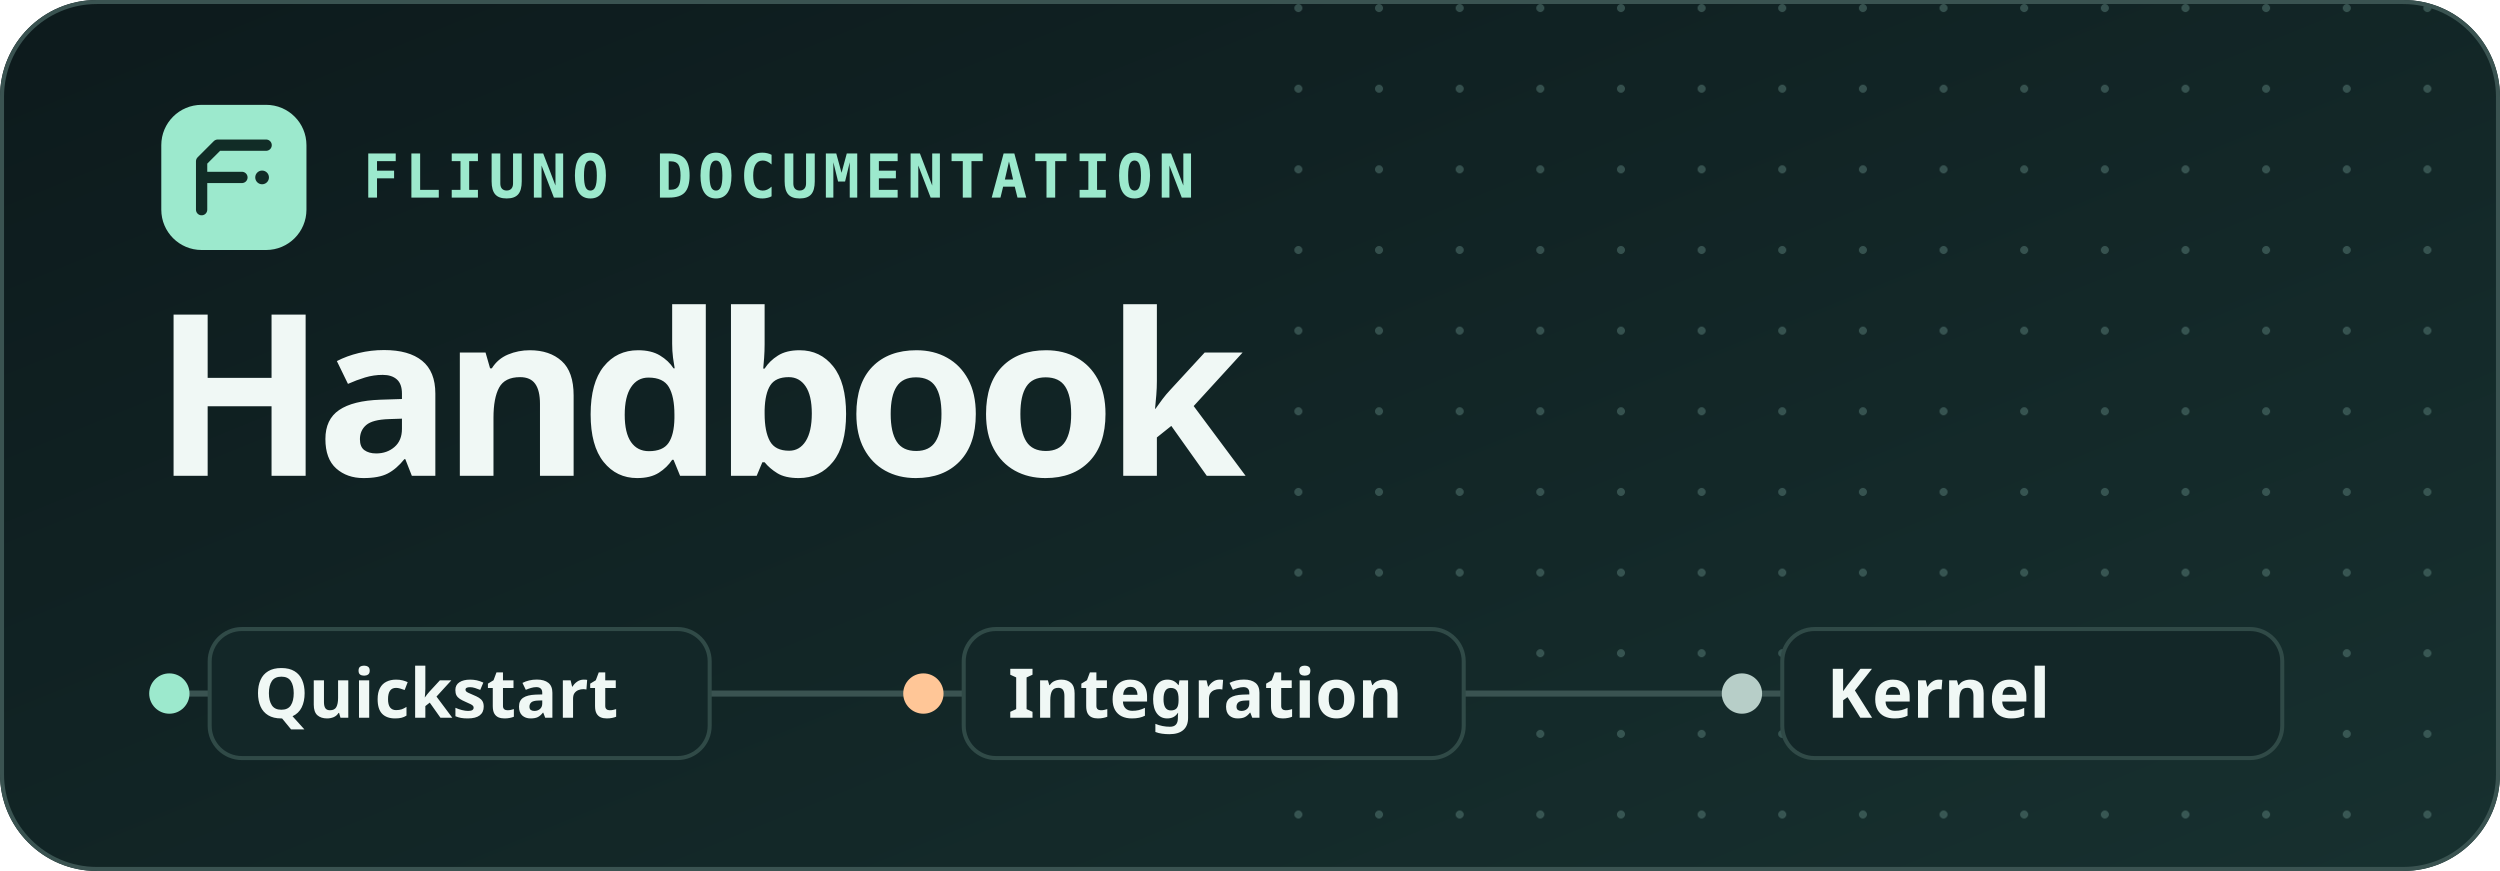
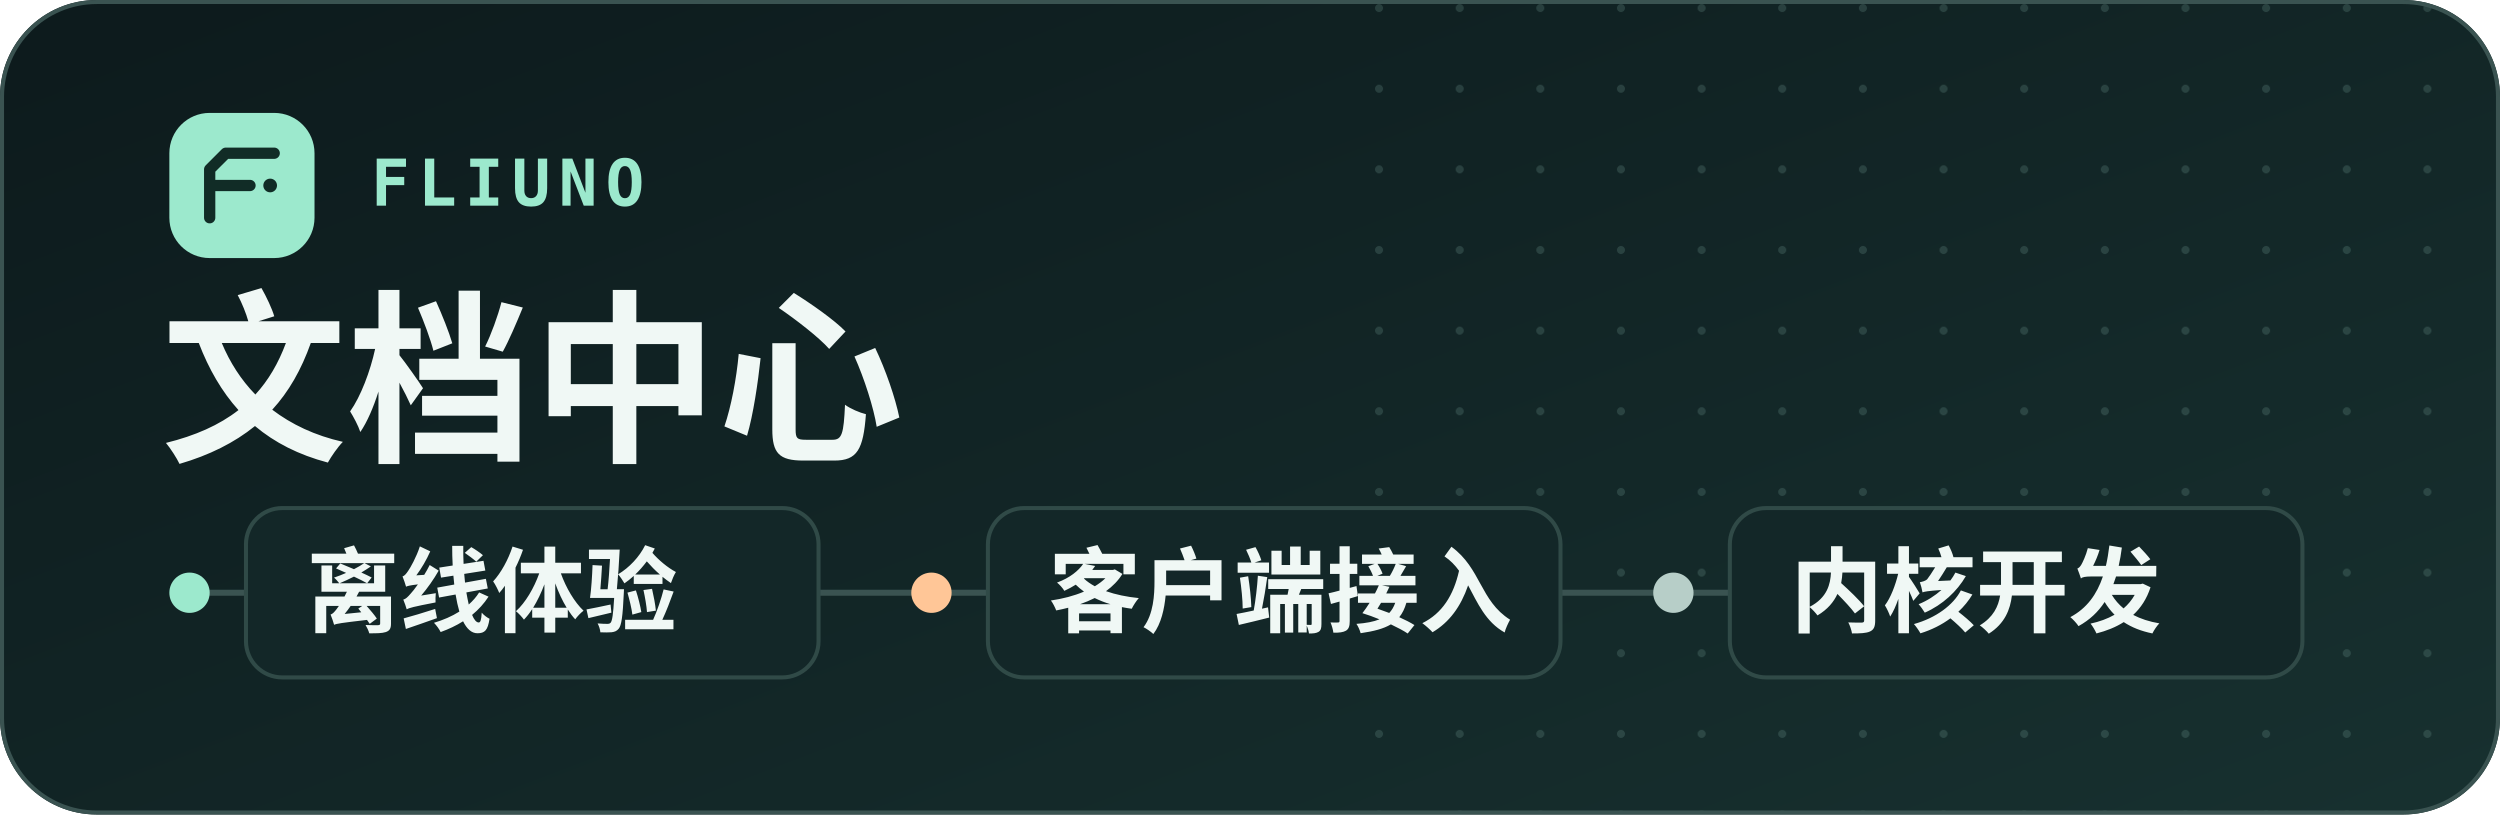
- <svg xmlns="http://www.w3.org/2000/svg" width="620" height="216" viewBox="0 0 620 216" role="img" aria-labelledby="title desc">
+ <svg xmlns="http://www.w3.org/2000/svg" width="620" height="202" viewBox="0 0 620 202" role="img" aria-labelledby="title desc">
  <defs>
    <linearGradient id="paper" x1="0%" y1="10%" x2="100%" y2="95%">
      <stop stop-color="#0d1b1d" />
      <stop offset="1" stop-color="#17302f" />
    </linearGradient>
    <pattern id="grid" width="20" height="20" patternUnits="userSpaceOnUse">
-       <circle cx="2" cy="2" r="1" fill="#6e9990" opacity=".38" />
+       <circle cx="2" cy="2" r="1" fill="#6e9990" opacity=".25" />
    </pattern>
    <clipPath id="frame">
-       <rect width="620" height="216" rx="24" />
+       <rect width="620" height="202" rx="24" />
    </clipPath>
  </defs>
  <g clip-path="url(#frame)">
-     <rect width="620" height="216" fill="url(#paper)" />
-     <rect x="319" width="301" height="216" fill="url(#grid)" />
-     <g transform="translate(40 26)">
+     <rect width="620" height="202" fill="url(#paper)" />
+     <rect x="324" width="296" height="202" fill="url(#grid)" />
+     <g transform="translate(42 28)">
      <rect width="36" height="36" rx="10" fill="#9ce9cd" />
      <path d="M10 26V14l4-4h12M10 18h10" fill="none" stroke="#112c26" stroke-width="2.8" stroke-linecap="round" stroke-linejoin="round" />
      <circle cx="25" cy="18" r="1.7" fill="#112c26" />
    </g>
-     <text x="90" y="49" font-family="ui-monospace, Cascadia Mono, Consolas, monospace" font-size="15" font-weight="650" letter-spacing="1.35" fill="#9ce9cd">FLIUNO DOCUMENTATION</text>
-     <text x="38" y="118" font-family="system-ui, Segoe UI, sans-serif" font-size="56" font-weight="740" letter-spacing="-2.5" fill="#f0f8f5">Handbook</text>
-     <path d="M42 172H564" fill="none" stroke="#3a5351" stroke-width="1.5" />
-     <circle cx="42" cy="172" r="5" fill="#9ce9cd" />
-     <rect x="52" y="156" width="124" height="32" rx="8" fill="#132728" stroke="#304a47" />
-     <text x="63" y="178" font-family="system-ui, Segoe UI, sans-serif" font-size="17" font-weight="630" letter-spacing="0" fill="#f0f8f5">Quickstart</text>
-     <circle cx="229" cy="172" r="5" fill="#ffc697" />
-     <rect x="239" y="156" width="124" height="32" rx="8" fill="#132728" stroke="#304a47" />
-     <text x="250" y="178" font-family="system-ui, Segoe UI, sans-serif" font-size="17" font-weight="630" letter-spacing="0" fill="#f0f8f5">Integration</text>
-     <circle cx="432" cy="172" r="5" fill="#b7cec8" />
-     <rect x="442" y="156" width="124" height="32" rx="8" fill="#132728" stroke="#304a47" />
-     <text x="453" y="178" font-family="system-ui, Segoe UI, sans-serif" font-size="17" font-weight="630" letter-spacing="0" fill="#f0f8f5">Kernel</text>
+     <text x="92" y="51" font-family="ui-monospace, Cascadia Mono, Consolas, monospace" font-size="16" font-weight="650" letter-spacing="2" fill="#9ce9cd">FLIUNO</text>
+     <text x="40" y="111" font-family="system-ui, Segoe UI, PingFang SC, Microsoft YaHei, Noto Sans CJK SC, sans-serif" font-size="46" font-weight="700" letter-spacing="0" fill="#f0f8f5">文档中心</text>
+     <path d="M47 147H565" fill="none" stroke="#3a5351" stroke-width="1.5" />
+     <circle cx="47" cy="147" r="5" fill="#9ce9cd" />
+     <rect x="61" y="126" width="142" height="42" rx="9" fill="#132728" stroke="#304a47" />
+     <text x="76" y="155" font-family="system-ui, Segoe UI, PingFang SC, Microsoft YaHei, Noto Sans CJK SC, sans-serif" font-size="23" font-weight="600" letter-spacing="0" fill="#f0f8f5">离线体验</text>
+     <circle cx="231" cy="147" r="5" fill="#ffc697" />
+     <rect x="245" y="126" width="142" height="42" rx="9" fill="#132728" stroke="#304a47" />
+     <text x="260" y="155" font-family="system-ui, Segoe UI, PingFang SC, Microsoft YaHei, Noto Sans CJK SC, sans-serif" font-size="23" font-weight="600" letter-spacing="0" fill="#f0f8f5">客户端接入</text>
+     <circle cx="415" cy="147" r="5" fill="#b7cec8" />
+     <rect x="429" y="126" width="142" height="42" rx="9" fill="#132728" stroke="#304a47" />
+     <text x="444" y="155" font-family="system-ui, Segoe UI, PingFang SC, Microsoft YaHei, Noto Sans CJK SC, sans-serif" font-size="23" font-weight="600" letter-spacing="0" fill="#f0f8f5">内核开发</text>
  </g>
-   <rect x=".5" y=".5" width="619" height="215" rx="23.5" fill="none" stroke="#3a5351" />
+   <rect x=".5" y=".5" width="619" height="201" rx="23.5" fill="none" stroke="#3a5351" />
</svg>
